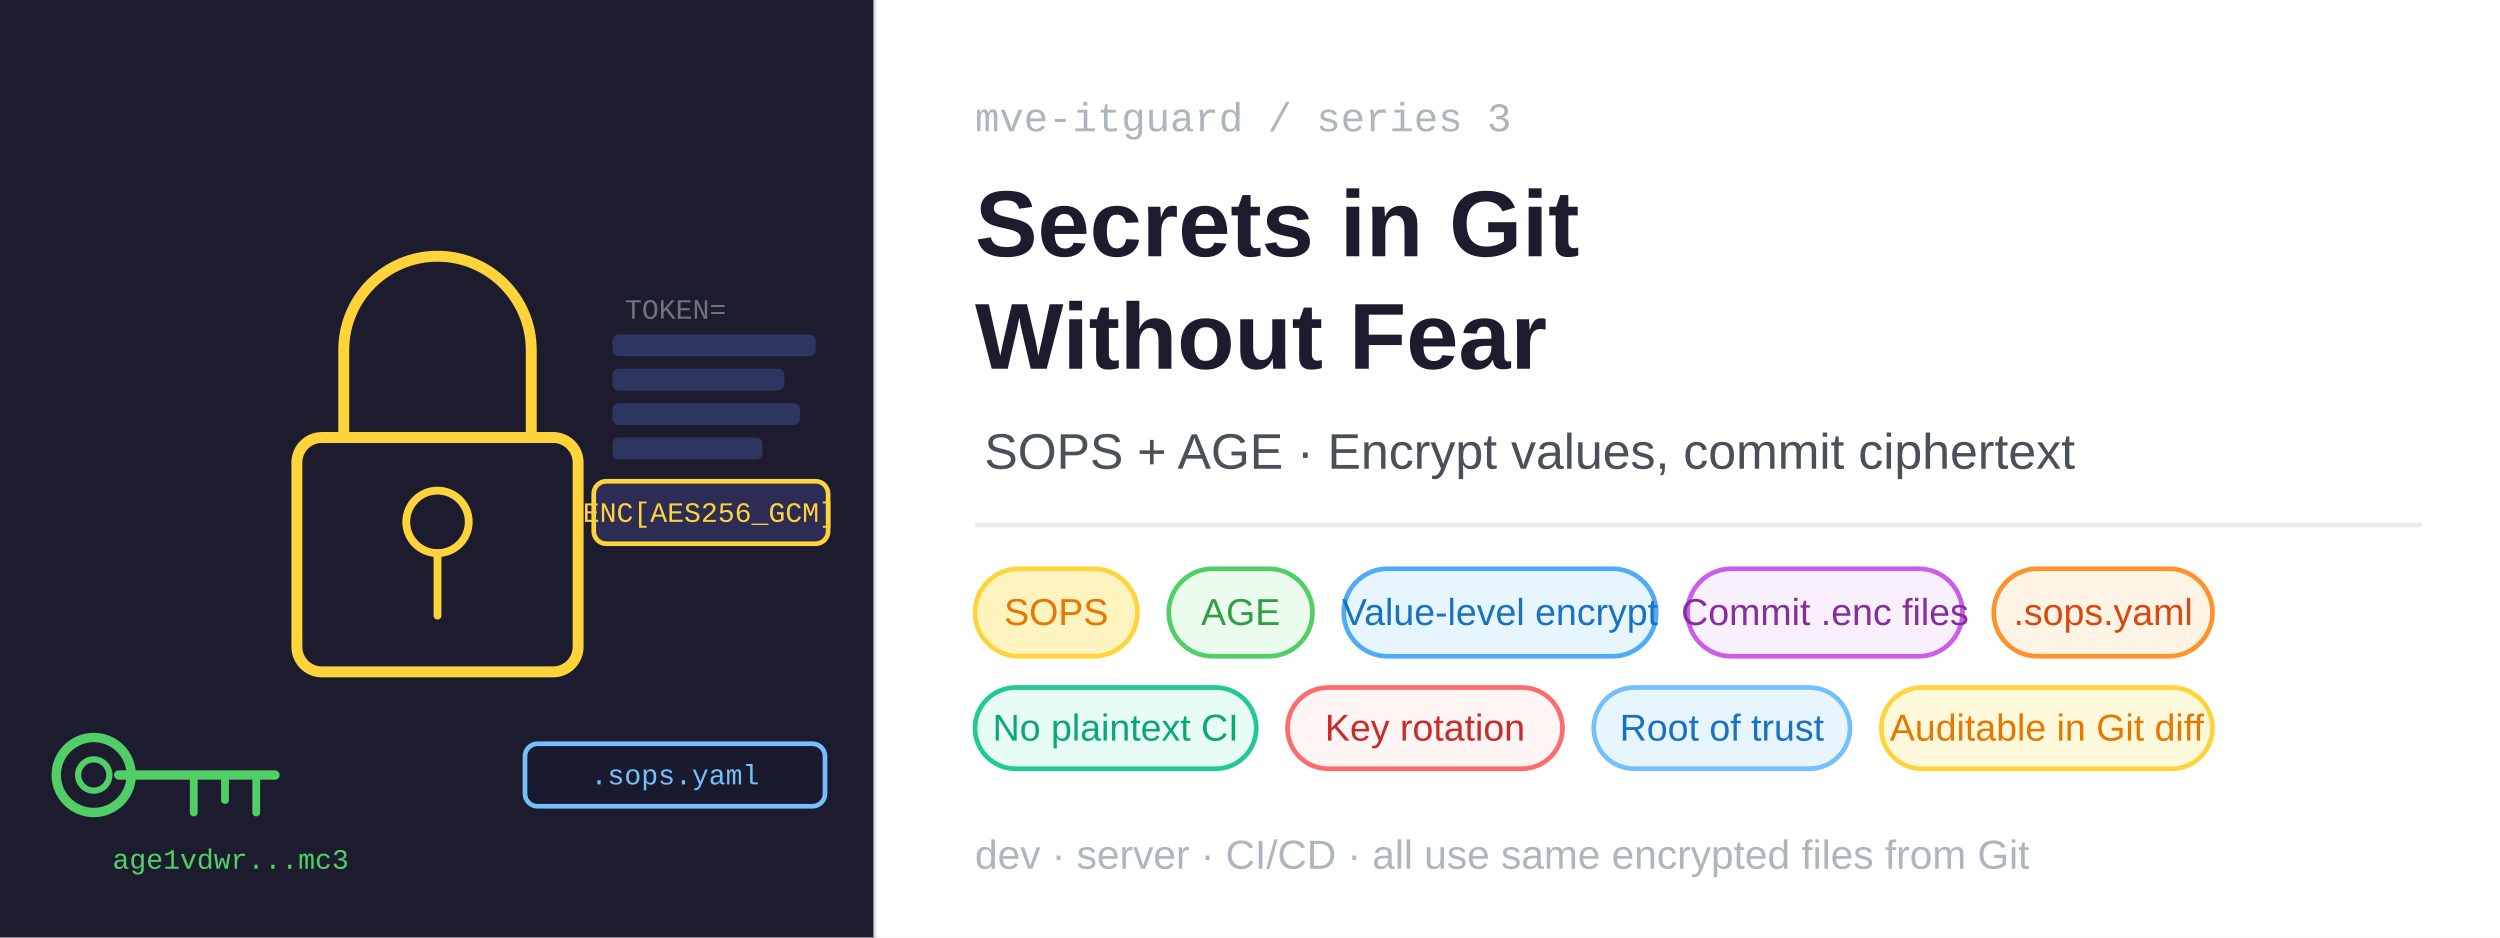
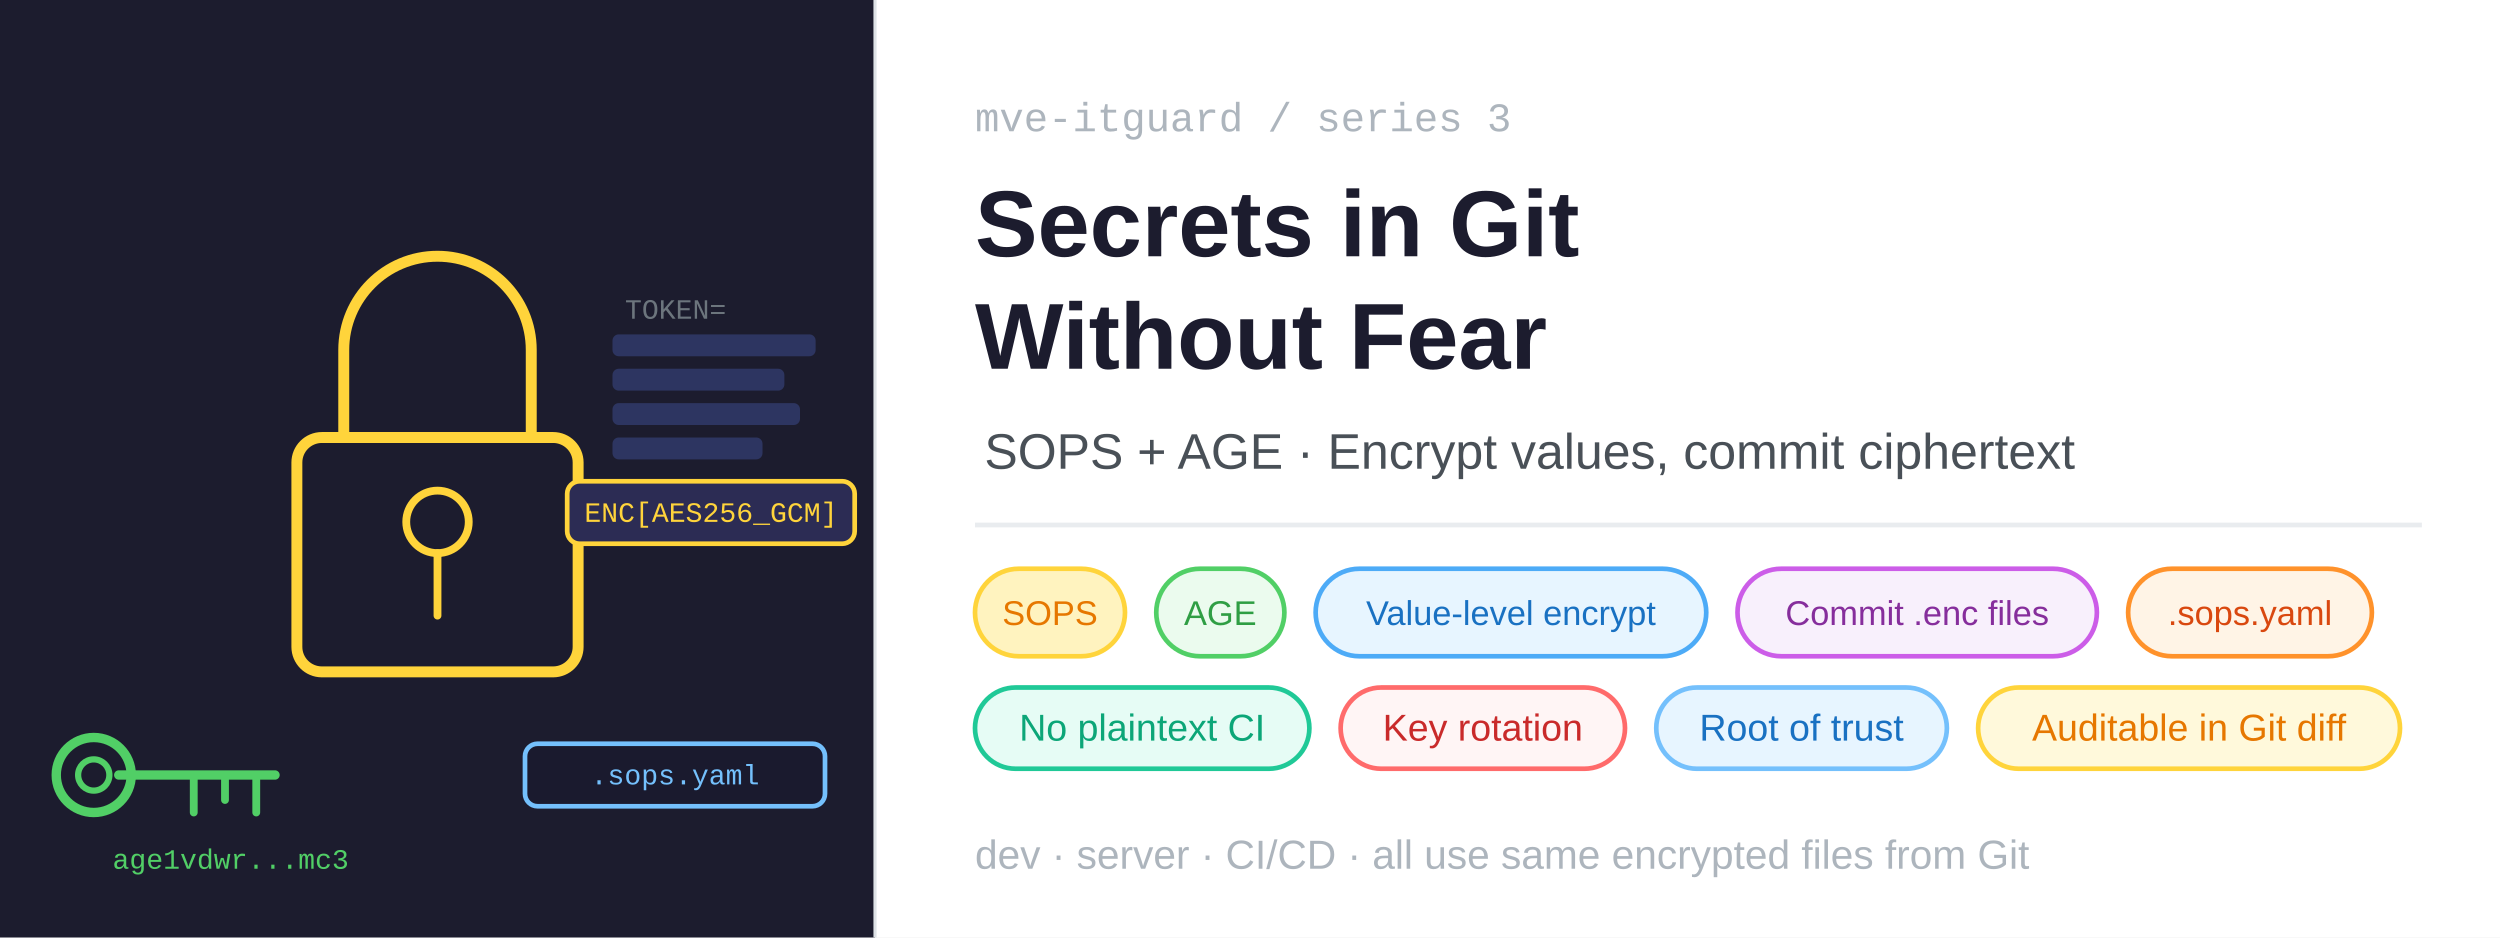
<svg xmlns="http://www.w3.org/2000/svg" viewBox="0 0 800 300" width="800" height="300">
  <rect width="800" height="300" fill="#ffffff" />
  <rect x="0" y="0" width="280" height="300" fill="#1c1c2e" />
  <rect x="95" y="140" width="90" height="75" fill="none" stroke="#ffd43b" stroke-width="3.5" rx="8" />
  <path d="M 110,140 L 110,112 A 30,30 0 0 1 170,112 L 170,140" fill="none" stroke="#ffd43b" stroke-width="3.5" stroke-linecap="round" />
  <circle cx="140" cy="167" r="10" fill="none" stroke="#ffd43b" stroke-width="2.5" />
  <line x1="140" y1="177" x2="140" y2="197" stroke="#ffd43b" stroke-width="2.5" stroke-linecap="round" />
  <text x="200" y="102" font-family="'Courier New', Courier, monospace" font-size="9" fill="#6c757d">TOKEN=</text>
  <rect x="196" y="107" width="65" height="7" fill="#2d3561" rx="2" />
  <rect x="196" y="118" width="55" height="7" fill="#2d3561" rx="2" />
  <rect x="196" y="129" width="60" height="7" fill="#2d3561" rx="2" />
  <rect x="196" y="140" width="48" height="7" fill="#2d3561" rx="2" />
-   <rect x="190" y="154" width="75" height="20" fill="#2c2c54" rx="4" stroke="#ffd43b" stroke-width="1.5" />
-   <text x="227" y="167" font-family="'Courier New', Courier, monospace" font-size="9" fill="#ffd43b" text-anchor="middle">ENC[AES256_GCM]</text>
+   <rect x="181.5" y="154" width="92" height="20" fill="#2c2c54" rx="4" stroke="#ffd43b" stroke-width="1.5" />
+   <text x="227.5" y="167" font-family="'Courier New', Courier, monospace" font-size="9" fill="#ffd43b" text-anchor="middle">ENC[AES256_GCM]</text>
  <line x1="38" y1="248" x2="88" y2="248" stroke="#51cf66" stroke-width="3" stroke-linecap="round" />
  <line x1="62" y1="248" x2="62" y2="260" stroke="#51cf66" stroke-width="2.5" stroke-linecap="round" />
  <line x1="72" y1="248" x2="72" y2="256" stroke="#51cf66" stroke-width="2.5" stroke-linecap="round" />
  <line x1="82" y1="248" x2="82" y2="260" stroke="#51cf66" stroke-width="2.5" stroke-linecap="round" />
  <circle cx="30" cy="248" r="12" fill="none" stroke="#51cf66" stroke-width="3" />
  <circle cx="30" cy="248" r="5" fill="none" stroke="#51cf66" stroke-width="2" />
  <text x="36" y="278" font-family="'Courier New', Courier, monospace" font-size="9" fill="#51cf66">age1vdwr...mc3</text>
  <rect x="168" y="238" width="96" height="20" fill="#1a1a2e" rx="4" stroke="#74c0fc" stroke-width="1.5" />
  <text x="216" y="251" font-family="'Courier New', Courier, monospace" font-size="9" fill="#74c0fc" text-anchor="middle">.sops.yaml</text>
  <line x1="280" y1="0" x2="280" y2="300" stroke="#dee2e6" stroke-width="1" />
  <text x="312" y="42" font-family="'Courier New', Courier, monospace" font-size="13" fill="#adb5bd">mve-itguard / series 3</text>
  <text x="312" y="82" font-family="Arial, Helvetica, sans-serif" font-size="30" font-weight="bold" fill="#1c1c2e">Secrets in Git</text>
  <text x="312" y="118" font-family="Arial, Helvetica, sans-serif" font-size="30" font-weight="bold" fill="#1c1c2e">Without Fear</text>
  <text x="315" y="150" font-family="Arial, Helvetica, sans-serif" font-size="16" fill="#495057">SOPS + AGE · Encrypt values, commit ciphertext</text>
  <line x1="312" y1="168" x2="775" y2="168" stroke="#e9ecef" stroke-width="1.5" />
-   <rect x="312" y="182" width="52" height="28" fill="#fff3bf" rx="14" stroke="#ffd43b" stroke-width="1.5" />
-   <text x="338" y="200" font-family="Arial, sans-serif" font-size="12" fill="#e67700" text-anchor="middle">SOPS</text>
-   <rect x="374" y="182" width="46" height="28" fill="#ebfbee" rx="14" stroke="#51cf66" stroke-width="1.5" />
-   <text x="397" y="200" font-family="Arial, sans-serif" font-size="12" fill="#2f9e44" text-anchor="middle">AGE</text>
-   <rect x="430" y="182" width="100" height="28" fill="#e7f5ff" rx="14" stroke="#4dabf7" stroke-width="1.5" />
-   <text x="480" y="200" font-family="Arial, sans-serif" font-size="12" fill="#1971c2" text-anchor="middle">Value-level encrypt</text>
-   <rect x="540" y="182" width="88" height="28" fill="#f8f0fc" rx="14" stroke="#cc5de8" stroke-width="1.5" />
-   <text x="584" y="200" font-family="Arial, sans-serif" font-size="12" fill="#862e9c" text-anchor="middle">Commit .enc files</text>
-   <rect x="638" y="182" width="70" height="28" fill="#fff4e6" rx="14" stroke="#ff922b" stroke-width="1.5" />
-   <text x="673" y="200" font-family="Arial, sans-serif" font-size="12" fill="#d9480f" text-anchor="middle">.sops.yaml</text>
-   <rect x="312" y="220" width="90" height="26" fill="#e6fcf5" rx="13" stroke="#20c997" stroke-width="1.5" />
-   <text x="357" y="237" font-family="Arial, sans-serif" font-size="12" fill="#0ca678" text-anchor="middle">No plaintext CI</text>
-   <rect x="412" y="220" width="88" height="26" fill="#fff5f5" rx="13" stroke="#ff6b6b" stroke-width="1.5" />
-   <text x="456" y="237" font-family="Arial, sans-serif" font-size="12" fill="#c92a2a" text-anchor="middle">Key rotation</text>
-   <rect x="510" y="220" width="82" height="26" fill="#e7f5ff" rx="13" stroke="#74c0fc" stroke-width="1.5" />
-   <text x="551" y="237" font-family="Arial, sans-serif" font-size="12" fill="#1971c2" text-anchor="middle">Root of trust</text>
-   <rect x="602" y="220" width="106" height="26" fill="#fff9db" rx="13" stroke="#ffd43b" stroke-width="1.5" />
-   <text x="655" y="237" font-family="Arial, sans-serif" font-size="12" fill="#e67700" text-anchor="middle">Auditable in Git diff</text>
+   <rect x="312" y="182" width="48" height="28" fill="#fff3bf" rx="14" stroke="#ffd43b" stroke-width="1.5" />
+   <text x="336" y="200" font-family="Arial, sans-serif" font-size="11" fill="#e67700" text-anchor="middle">SOPS</text>
+   <rect x="370" y="182" width="41" height="28" fill="#ebfbee" rx="14" stroke="#51cf66" stroke-width="1.5" />
+   <text x="390.5" y="200" font-family="Arial, sans-serif" font-size="11" fill="#2f9e44" text-anchor="middle">AGE</text>
+   <rect x="421" y="182" width="125" height="28" fill="#e7f5ff" rx="14" stroke="#4dabf7" stroke-width="1.5" />
+   <text x="483.5" y="200" font-family="Arial, sans-serif" font-size="11" fill="#1971c2" text-anchor="middle">Value-level encrypt</text>
+   <rect x="556" y="182" width="115" height="28" fill="#f8f0fc" rx="14" stroke="#cc5de8" stroke-width="1.5" />
+   <text x="613.5" y="200" font-family="Arial, sans-serif" font-size="11" fill="#862e9c" text-anchor="middle">Commit .enc files</text>
+   <rect x="681" y="182" width="78" height="28" fill="#fff4e6" rx="14" stroke="#ff922b" stroke-width="1.5" />
+   <text x="720" y="200" font-family="Arial, sans-serif" font-size="11" fill="#d9480f" text-anchor="middle">.sops.yaml</text>
+   <rect x="312" y="220" width="107" height="26" fill="#e6fcf5" rx="13" stroke="#20c997" stroke-width="1.5" />
+   <text x="365.5" y="237" font-family="Arial, sans-serif" font-size="12" fill="#0ca678" text-anchor="middle">No plaintext CI</text>
+   <rect x="429" y="220" width="91" height="26" fill="#fff5f5" rx="13" stroke="#ff6b6b" stroke-width="1.5" />
+   <text x="474.5" y="237" font-family="Arial, sans-serif" font-size="12" fill="#c92a2a" text-anchor="middle">Key rotation</text>
+   <rect x="530" y="220" width="93" height="26" fill="#e7f5ff" rx="13" stroke="#74c0fc" stroke-width="1.5" />
+   <text x="576.5" y="237" font-family="Arial, sans-serif" font-size="12" fill="#1971c2" text-anchor="middle">Root of trust</text>
+   <rect x="633" y="220" width="135" height="26" fill="#fff9db" rx="13" stroke="#ffd43b" stroke-width="1.5" />
+   <text x="700.5" y="237" font-family="Arial, sans-serif" font-size="12" fill="#e67700" text-anchor="middle">Auditable in Git diff</text>
  <text x="312" y="278" font-family="Arial, Helvetica, sans-serif" font-size="13" fill="#adb5bd">dev · server · CI/CD · all use same encrypted files from Git</text>
</svg>
